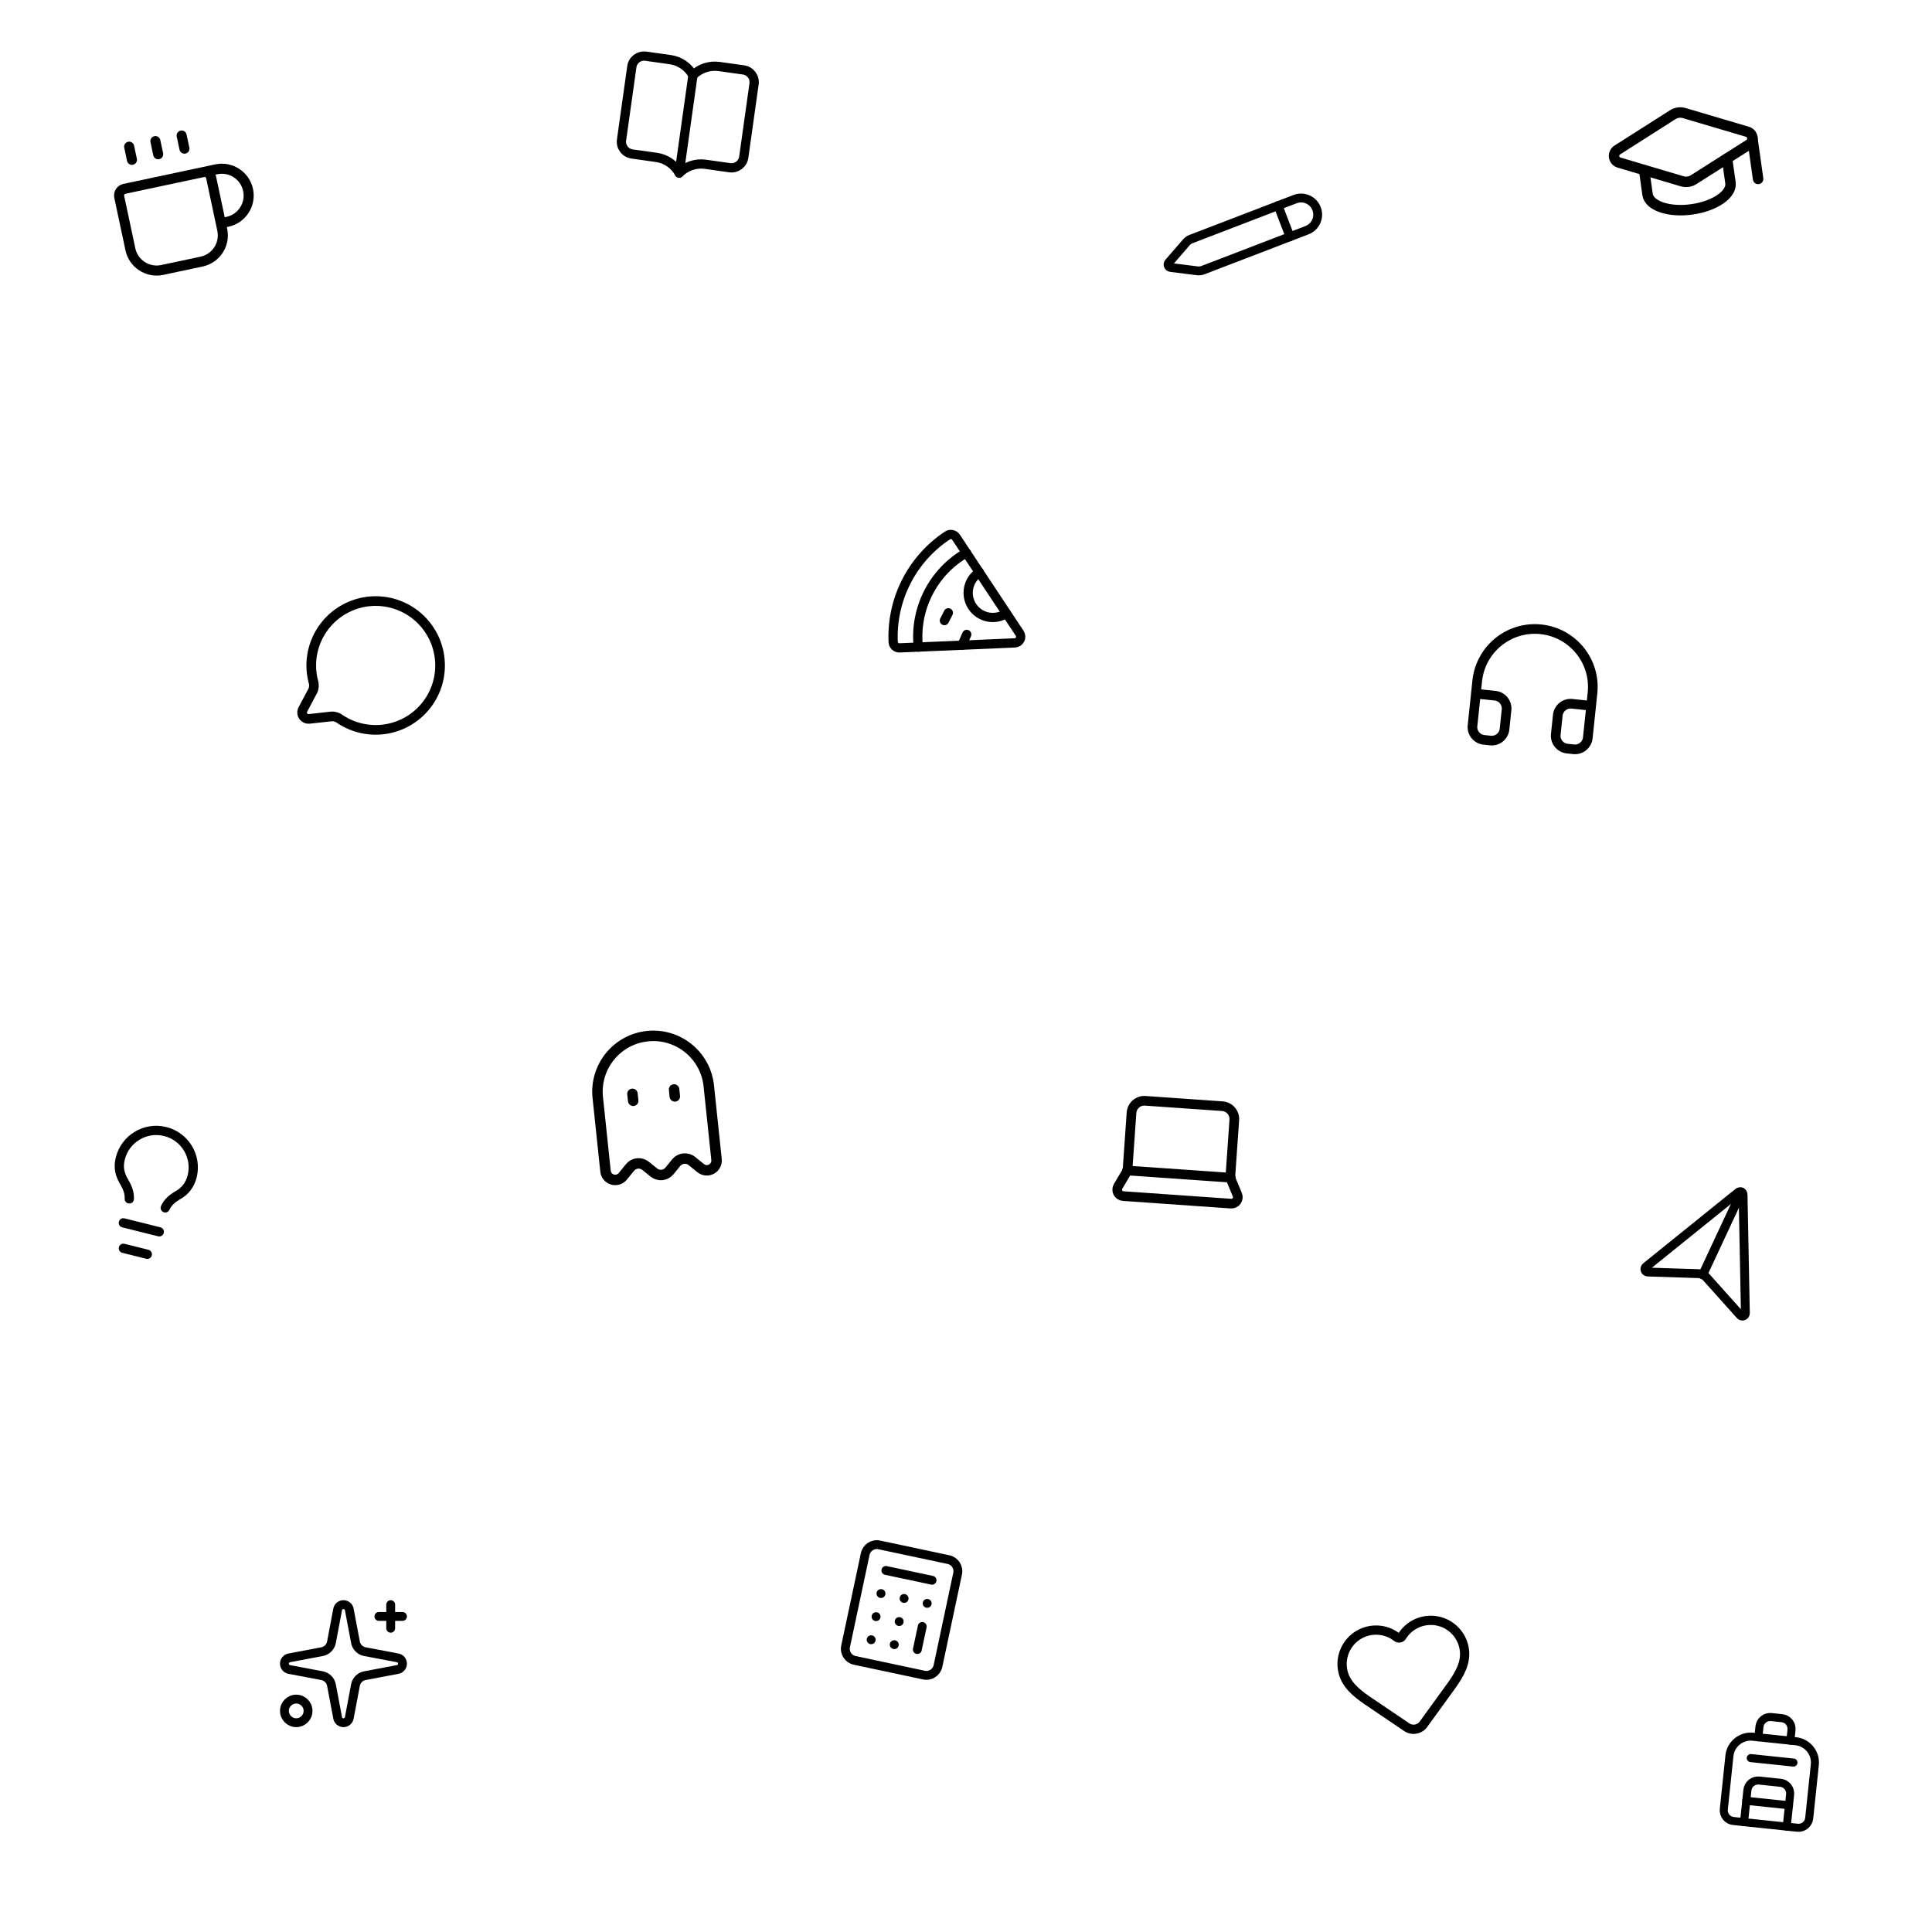
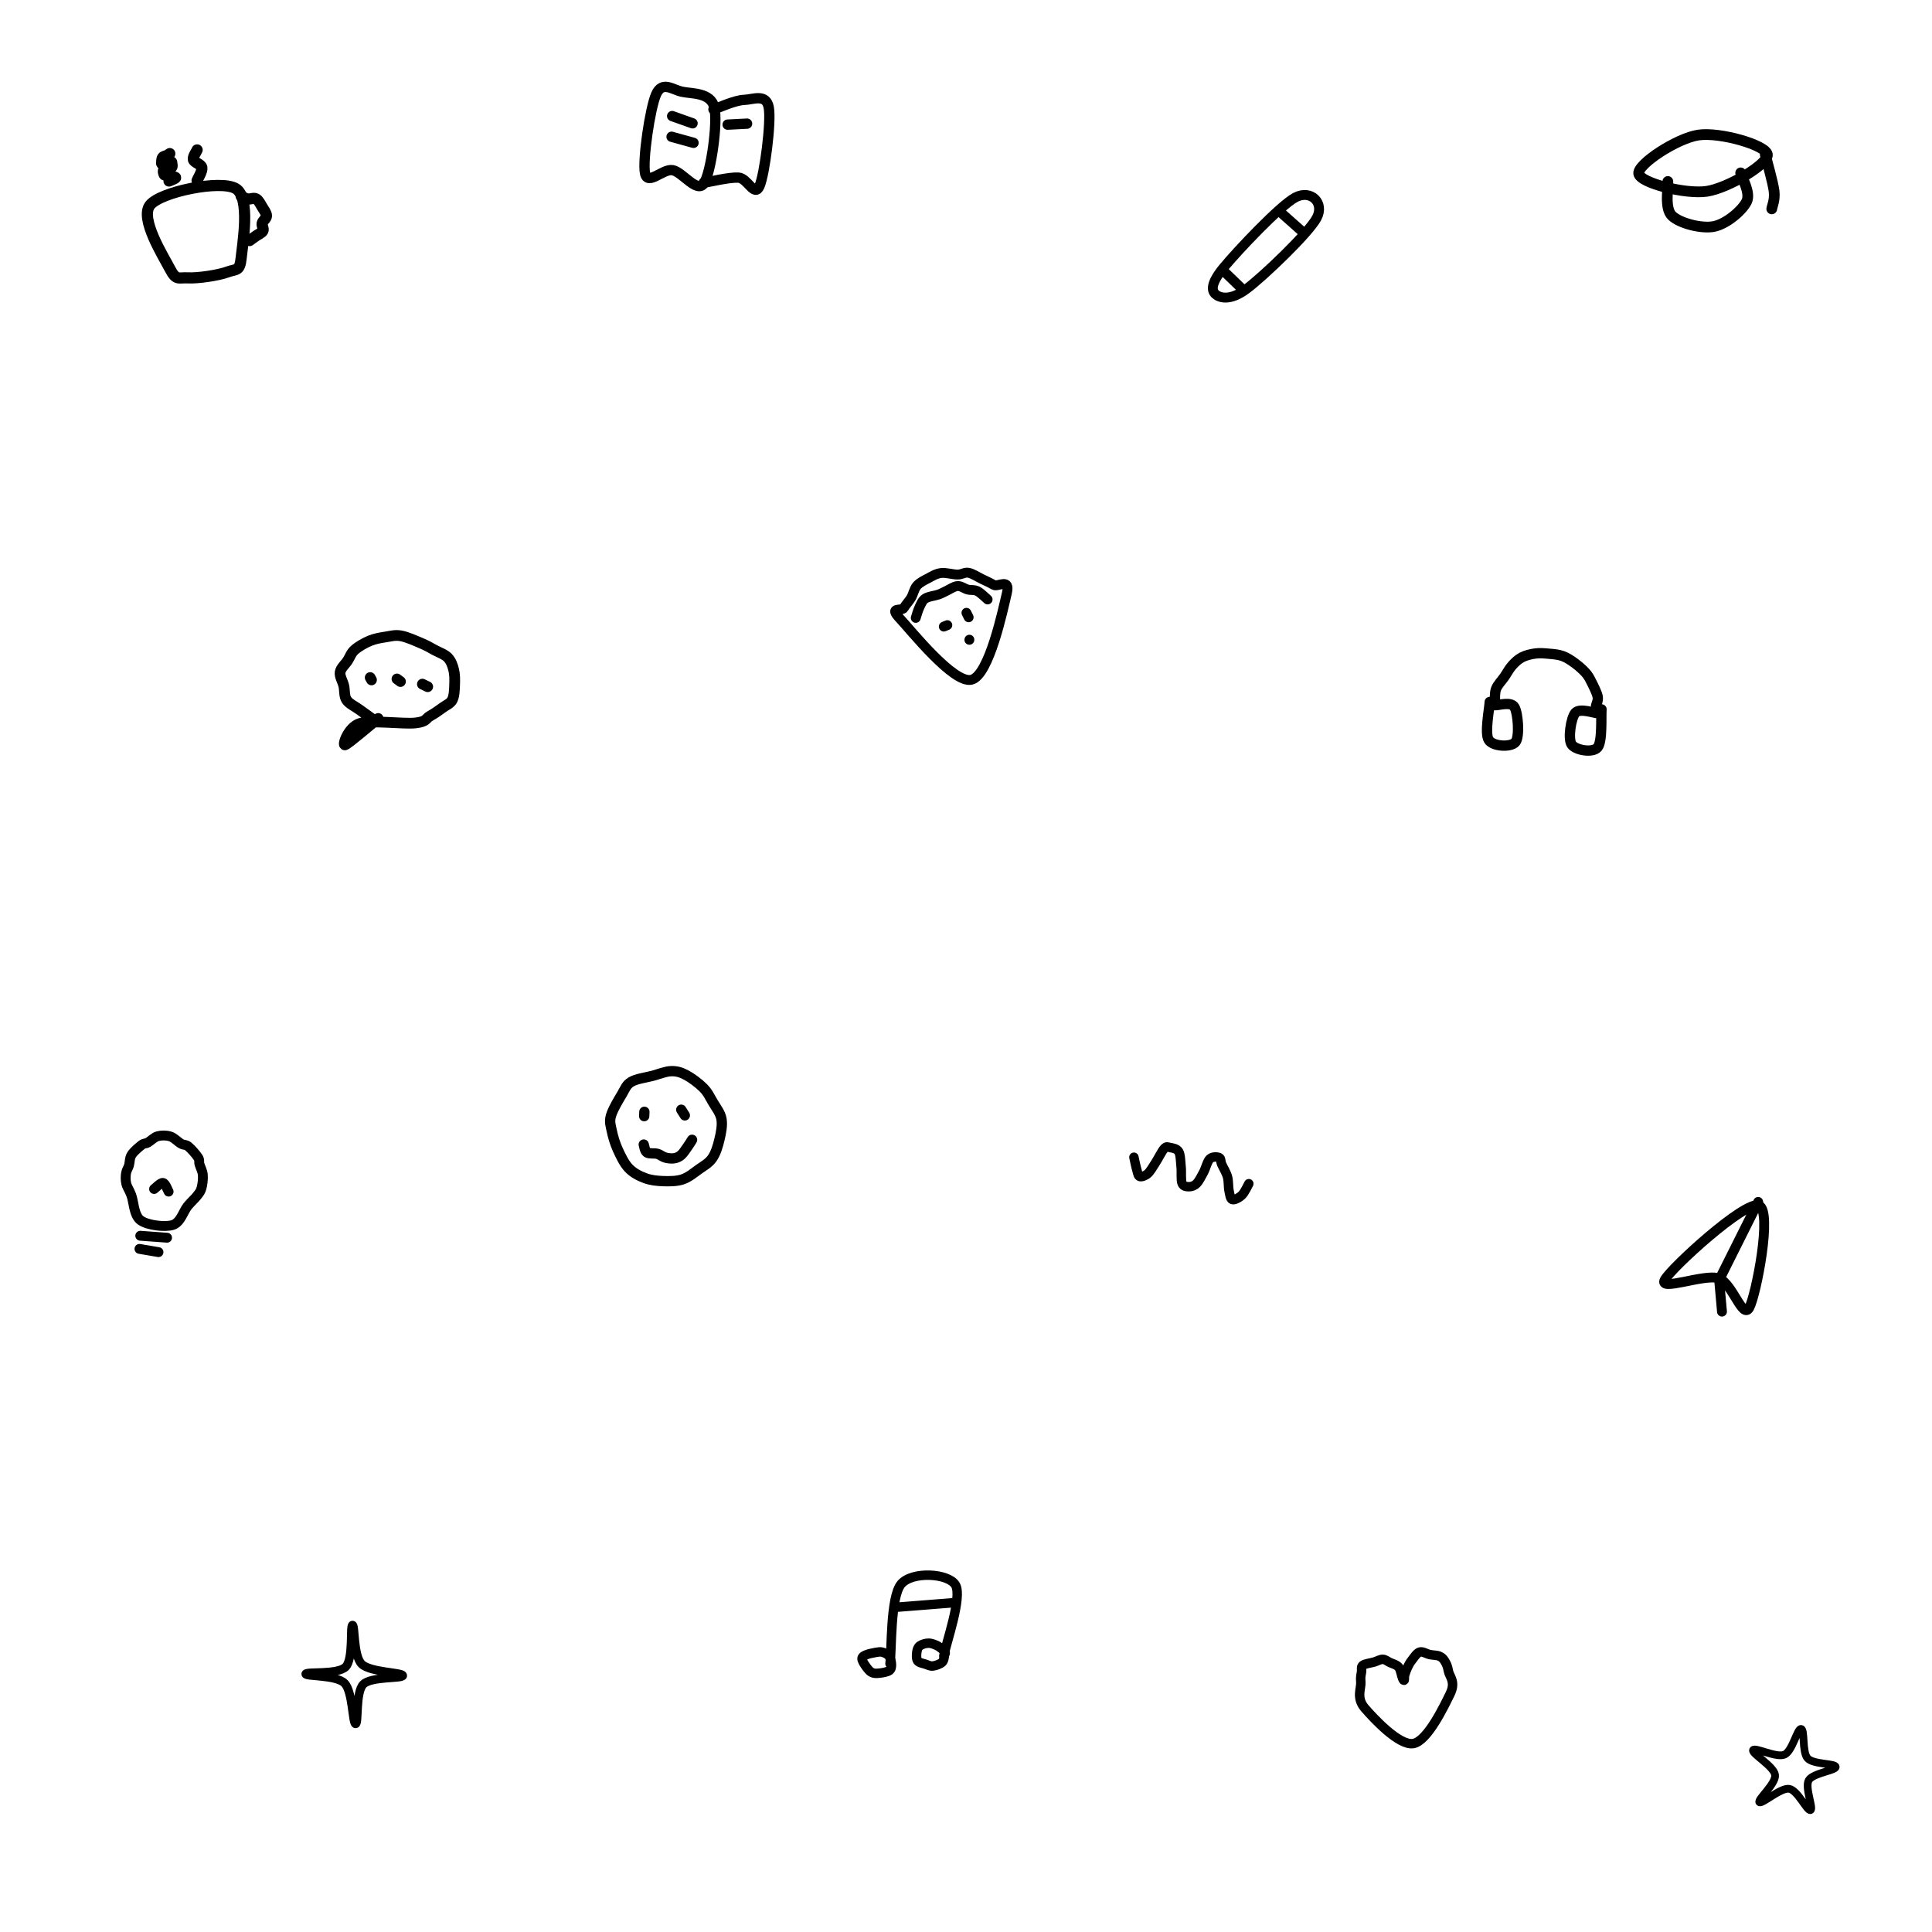
- <svg xmlns="http://www.w3.org/2000/svg" width="360" height="360" viewBox="0 0 360 360" fill="none" stroke="#000" stroke-width="1.5" stroke-linecap="round" stroke-linejoin="round">
+ <svg xmlns="http://www.w3.org/2000/svg" width="360" height="360" viewBox="0 0 360 360" fill="none" stroke="#000" stroke-width="1.6" stroke-linecap="round" stroke-linejoin="round">
  <g>
-     <g transform="translate(34 38) rotate(-12) scale(1.25) translate(-12 -12)">
-       <path d="M10 2v2" />
-       <path d="M14 2v2" />
-       <path d="M16 8a1 1 0 0 1 1 1v8a4 4 0 0 1-4 4H7a4 4 0 0 1-4-4V9a1 1 0 0 1 1-1h14a4 4 0 1 1 0 8h-1" />
-       <path d="M6 2v2" />
+     <g transform="translate(38 40) rotate(-10) scale(1.3) translate(-12 -12)">
+       <path d="M4.65 9.29C2.77 10.91 5.27 16.93 5.85 18.80C6.44 20.67 6.82 20.21 8.16 20.52C9.50 20.84 12.54 20.93 13.88 20.68C15.22 20.43 15.64 20.96 16.18 19.03C16.72 17.10 19.05 10.72 17.13 9.10C15.21 7.47 6.53 7.68 4.65 9.29Z" />
+       <path d="M17.72 10.32C17.86 10.41 18.22 10.75 18.56 10.87C18.90 11.00 19.45 10.82 19.76 11.07C20.07 11.31 20.23 11.89 20.40 12.33C20.57 12.77 20.86 13.33 20.80 13.72C20.73 14.10 20.15 14.32 20.01 14.66C19.86 15.00 20.13 15.48 19.92 15.75C19.71 16.03 19.10 16.15 18.75 16.33C18.39 16.50 17.95 16.71 17.79 16.79" />
+       <path d="M7.91 6.38C8.08 6.34 8.81 6.20 8.91 6.10C9.00 6.00 8.63 5.90 8.48 5.80C8.34 5.70 8.19 5.58 8.06 5.52C7.93 5.45 7.81 5.45 7.70 5.42C7.59 5.39 7.43 5.49 7.39 5.36C7.35 5.24 7.27 4.80 7.47 4.66C7.66 4.53 8.36 4.65 8.57 4.55C8.78 4.44 8.73 4.19 8.74 4.05C8.74 3.90 8.83 3.74 8.62 3.67C8.40 3.59 7.69 3.58 7.47 3.59C7.25 3.60 7.30 3.83 7.32 3.72C7.33 3.60 7.42 3.07 7.58 2.91C7.74 2.74 8.08 2.77 8.27 2.71C8.46 2.65 8.63 2.56 8.70 2.53" />
+       <path d="M11.88 7.02C12.05 6.74 12.88 5.82 12.88 5.31C12.88 4.80 11.92 4.41 11.88 3.97C11.85 3.53 12.53 2.91 12.65 2.69" />
    </g>
-     <g transform="translate(128 22) rotate(8) scale(1.15) translate(-12 -12)">
-       <path d="M12 5v16" />
-       <path d="M20.001 19A2 2 0 0022 17V5a2 2 0 00-1.999-2L16 3.002A5 5 0 0012 5a5 5 0 00-4-2H4a2 2 0 00-2 2v12a2 2 0 001.999 2H8a5 5 0 014 2 5 5 0 014-2z" />
+     <g transform="translate(132 26) rotate(7) scale(1.2) translate(-12 -12)">
+       <path d="M3.09 6.01C3.78 3.80 5.47 4.98 7.00 5.13C8.54 5.29 11.45 4.65 12.31 6.93C13.16 9.21 13.02 17.08 12.15 18.83C11.27 20.57 8.60 17.46 7.06 17.40C5.52 17.33 3.54 20.32 2.88 18.42C2.22 16.53 2.41 8.23 3.09 6.01Z" />
+       <path d="M12.21 7.26C12.96 6.92 15.31 5.45 16.73 5.22C18.14 5.00 20.03 3.77 20.70 5.93C21.38 8.10 21.32 16.31 20.76 18.20C20.20 20.10 18.79 17.21 17.35 17.30C15.90 17.40 12.97 18.51 12.09 18.75" />
+       <path d="M5.97 9.07C6.52 9.19 8.70 9.67 9.25 9.80" />
+       <path d="M6.27 12.27C6.85 12.36 9.19 12.70 9.77 12.79" />
+       <path d="M14.68 9.34C15.18 9.26 17.16 8.91 17.66 8.82" />
    </g>
-     <g transform="translate(232 44) rotate(24) scale(1.1) translate(-12 -12)">
-       <path d="M21.174 6.812a1 1 0 0 0-3.986-3.987L3.842 16.174a2 2 0 0 0-.5.83l-1.321 4.352a.5.5 0 0 0 .623.622l4.353-1.32a2 2 0 0 0 .83-.497z" />
-       <path d="m15 5 4 4" />
+     <g transform="translate(236 46) rotate(0) scale(1.15) translate(-12 -12)">
+       <path d="M3.70 19.65C3.09 19.07 2.92 17.92 5.08 15.31C7.24 12.70 14.16 5.33 16.67 3.99C19.18 2.66 21.45 4.85 20.13 7.32C18.81 9.79 11.51 16.76 8.77 18.81C6.03 20.87 4.32 20.23 3.70 19.65Z" />
+       <path d="M4.91 15.78C5.47 16.31 7.68 18.46 8.23 18.99" />
+       <path d="M14.15 6.29C14.81 6.87 17.44 9.21 18.10 9.80" />
    </g>
-     <g transform="translate(314 30) rotate(-8) scale(1.3) translate(-12 -12)">
-       <path d="M21.42 10.922a1 1 0 0 0-.019-1.838L12.83 5.18a2 2 0 0 0-1.66 0L2.6 9.08a1 1 0 0 0 0 1.832l8.57 3.908a2 2 0 0 0 1.66 0z" />
-       <path d="M22 10v6" />
-       <path d="M6 12.5V16a6 3 0 0 0 12 0v-3.5" />
+     <g transform="translate(318 34) rotate(-8) scale(1.25) translate(-12 -12)">
+       <path d="M2.16 9.28C2.16 7.87 8.55 4.85 11.78 4.83C15.01 4.80 21.54 7.71 21.55 9.13C21.55 10.54 15.07 13.28 11.84 13.31C8.61 13.33 2.17 10.69 2.16 9.28Z" />
+       <path d="M6.30 11.05C6.28 11.90 5.21 14.92 6.19 16.19C7.16 17.46 10.26 18.74 12.14 18.65C14.03 18.56 16.65 16.90 17.50 15.67C18.35 14.45 17.27 12.02 17.23 11.29" />
+       <path d="M21.24 9.13C21.33 10.06 21.80 13.32 21.78 14.68C21.75 16.03 21.19 16.82 21.07 17.25" />
    </g>
-     <g transform="translate(70 124) rotate(10) scale(1.2) translate(-12 -12)">
-       <path d="M2.992 16.342a2 2 0 0 1 .094 1.167l-1.065 3.29a1 1 0 0 0 1.236 1.168l3.413-.998a2 2 0 0 1 1.099.092 10 10 0 1 0-4.777-4.719" />
+     <g transform="translate(74 128) rotate(6) scale(1.25) translate(-12 -12)">
+       <path d="M9.22 17.36C8.82 17.13 7.56 16.42 6.81 15.98C6.06 15.54 5.17 15.27 4.71 14.72C4.26 14.17 4.31 13.35 4.08 12.68C3.85 12.01 3.29 11.34 3.32 10.71C3.35 10.07 3.96 9.45 4.26 8.86C4.56 8.27 4.63 7.70 5.13 7.16C5.63 6.61 6.52 5.97 7.26 5.57C8.01 5.17 8.83 4.95 9.59 4.75C10.34 4.55 10.90 4.30 11.79 4.37C12.68 4.43 14.04 4.89 14.91 5.15C15.78 5.41 16.30 5.66 16.99 5.95C17.68 6.23 18.54 6.42 19.06 6.86C19.58 7.30 19.87 7.91 20.11 8.56C20.35 9.22 20.45 10.06 20.49 10.81C20.54 11.56 20.61 12.47 20.38 13.06C20.14 13.65 19.61 13.88 19.10 14.34C18.59 14.80 17.98 15.35 17.33 15.80C16.69 16.26 16.96 16.69 15.24 17.06C13.53 17.43 8.72 17.28 7.04 18.00C5.37 18.73 4.74 21.58 5.18 21.40C5.62 21.23 8.93 17.71 9.68 16.97" />
+       <path d="M7.86 11.03C7.90 11.08 8.05 11.30 8.09 11.36" />
+       <path d="M11.85 10.82C11.95 10.87 12.32 11.09 12.41 11.15" />
+       <path d="M15.70 11.19C15.84 11.24 16.39 11.44 16.53 11.49" />
    </g>
-     <g transform="translate(176 112) rotate(-18) scale(1.15) translate(-12 -12)">
-       <path d="m12 14-1 1" />
-       <path d="m13.75 18.25-1.25 1.42" />
-       <path d="M17.775 5.654a15.68 15.68 0 0 0-12.121 12.12" />
-       <path d="M18.8 9.3a1 1 0 0 0 2.1 7.7" />
-       <path d="M21.964 20.732a1 1 0 0 1-1.232 1.232l-18-5a1 1 0 0 1-.695-1.232A19.68 19.68 0 0 1 15.732 2.037a1 1 0 0 1 1.232.695z" />
+     <g transform="translate(178 116) rotate(-14) scale(1.15) translate(-12 -12)">
+       <path d="M12.29 21.63C9.31 21.58 4.71 11.45 3.41 9.13C2.11 6.81 4.04 8.15 4.48 7.70C4.91 7.24 5.54 6.88 6.03 6.38C6.52 5.88 6.84 5.10 7.42 4.70C8.00 4.30 8.81 4.14 9.52 3.97C10.24 3.79 10.92 3.56 11.71 3.66C12.50 3.75 13.53 4.38 14.25 4.55C14.98 4.73 15.43 4.42 16.04 4.70C16.65 4.97 17.34 5.74 17.92 6.22C18.50 6.70 18.97 7.06 19.53 7.60C20.08 8.13 22.46 7.07 21.26 9.41C20.05 11.74 15.26 21.67 12.29 21.63Z" />
+       <path d="M5.97 9.72C6.14 9.46 6.61 8.61 6.99 8.16C7.37 7.71 7.67 7.24 8.24 7.04C8.82 6.84 9.86 7.00 10.44 6.94C11.03 6.89 11.20 6.80 11.76 6.70C12.31 6.60 13.20 6.25 13.78 6.35C14.36 6.45 14.76 7.04 15.25 7.30C15.73 7.56 16.25 7.54 16.71 7.93C17.16 8.31 17.78 9.35 17.99 9.64" />
+       <path d="M10.04 12.19C10.14 12.17 10.54 12.12 10.65 12.10" />
+       <path d="M13.54 15.27C13.54 15.27 13.55 15.26 13.55 15.25" />
+       <path d="M14.14 10.91C14.17 11.04 14.28 11.57 14.31 11.70" />
    </g>
-     <g transform="translate(286 128) rotate(6) scale(1.2) translate(-12 -12)">
-       <path d="M3 14h3a2 2 0 0 1 2 2v3a2 2 0 0 1-2 2H5a2 2 0 0 1-2-2v-7a9 9 0 0 1 18 0v7a2 2 0 0 1-2 2h-1a2 2 0 0 1-2-2v-3a2 2 0 0 1 2-2h3" />
+     <g transform="translate(288 130) rotate(4) scale(1.2) translate(-12 -12)">
+       <path d="M4.19 13.18C4.20 12.85 4.03 11.84 4.23 11.18C4.43 10.52 5.02 9.84 5.40 9.21C5.77 8.58 6.04 7.93 6.46 7.39C6.87 6.86 7.32 6.36 7.89 6.01C8.47 5.65 9.24 5.41 9.93 5.27C10.62 5.13 11.34 5.14 12.05 5.16C12.76 5.17 13.50 5.17 14.19 5.37C14.87 5.56 15.54 5.95 16.16 6.34C16.78 6.73 17.44 7.24 17.90 7.68C18.35 8.13 18.53 8.39 18.88 8.99C19.24 9.59 19.88 10.64 20.05 11.26C20.22 11.88 19.92 12.46 19.90 12.71" />
+       <path d="M3.39 13.27C3.43 14.25 2.91 18.18 3.65 19.17C4.38 20.16 7.21 20.09 7.82 19.20C8.43 18.31 7.90 14.73 7.29 13.82C6.69 12.90 4.72 13.74 4.21 13.72" />
+       <path d="M20.79 13.21C20.76 14.20 21.31 18.19 20.59 19.15C19.88 20.11 17.16 19.81 16.53 18.96C15.89 18.11 16.14 14.90 16.76 14.04C17.38 13.19 19.68 13.87 20.26 13.84" />
    </g>
-     <g transform="translate(28 222) rotate(14) scale(1.15) translate(-12 -12)">
-       <path d="M15 14c.2-1 .7-1.7 1.5-2.5 1-.9 1.5-2.2 1.5-3.5A6 6 0 0 0 6 8c0 1 .2 2.2 1.5 3.5.7.7 1.3 1.5 1.5 2.5" />
-       <path d="M9 18h6" />
-       <path d="M10 22h4" />
+     <g transform="translate(30 222) rotate(10) scale(1.15) translate(-12 -12)">
+       <path d="M7.35 13.41C6.80 12.50 6.48 12.30 6.24 11.74C6.00 11.19 5.92 10.59 5.91 10.09C5.90 9.59 6.09 9.27 6.16 8.76C6.22 8.24 6.03 7.59 6.28 6.99C6.52 6.38 7.24 5.54 7.61 5.13C7.99 4.73 8.16 4.87 8.54 4.56C8.93 4.25 9.36 3.55 9.92 3.29C10.49 3.02 11.27 2.88 11.93 2.97C12.59 3.05 13.34 3.64 13.86 3.82C14.39 4.01 14.58 3.78 15.09 4.06C15.61 4.35 16.58 5.12 16.96 5.54C17.35 5.96 17.17 6.15 17.38 6.59C17.59 7.03 18.05 7.57 18.21 8.19C18.38 8.82 18.43 9.76 18.37 10.34C18.31 10.93 18.15 11.16 17.87 11.70C17.58 12.25 17.17 12.71 16.66 13.60C16.15 14.49 16.00 16.43 14.82 17.03C13.64 17.63 10.81 17.80 9.56 17.19C8.32 16.59 7.91 14.31 7.35 13.41Z" />
+       <path d="M9.94 19.66C10.66 19.59 13.55 19.29 14.27 19.22" />
+       <path d="M10.18 21.78C10.70 21.78 12.79 21.76 13.31 21.76" />
+       <path d="M10.83 11.81C11.04 11.60 11.69 10.59 12.08 10.59C12.48 10.59 13.03 11.61 13.22 11.82" />
    </g>
-     <g transform="translate(122 206) rotate(-6) scale(1.3) translate(-12 -12)">
-       <path d="M15 10v1" />
-       <path d="M7.528 20.472a1.6 1.6 0 012.277 0l1.057 1.056a1.6 1.6 0 002.276 0l1.057-1.056a1.6 1.6 0 012.277 0l1.114 1.114a1.4 1.4 0 002.414-1V10a8 8 0 00-16 0v10.586a1.4 1.4 0 002.414 1z" />
-       <path d="M9 10v1" />
+     <g transform="translate(124 210) rotate(-6) scale(1.2) translate(-12 -12)">
+       <path d="M20.78 11.69C20.85 12.67 20.47 13.86 20.12 14.84C19.78 15.82 19.33 16.87 18.72 17.58C18.11 18.28 17.29 18.62 16.46 19.08C15.64 19.55 14.72 20.17 13.77 20.37C12.82 20.58 11.71 20.45 10.75 20.32C9.79 20.18 8.86 19.99 8.01 19.56C7.16 19.14 6.27 18.56 5.65 17.75C5.02 16.94 4.60 15.69 4.26 14.69C3.93 13.69 3.74 12.64 3.65 11.76C3.57 10.88 3.39 10.33 3.75 9.41C4.11 8.48 5.19 7.05 5.81 6.23C6.42 5.40 6.62 4.86 7.45 4.47C8.29 4.08 9.78 4.05 10.83 3.89C11.89 3.72 12.93 3.40 13.80 3.47C14.66 3.54 15.26 3.79 16.04 4.31C16.82 4.83 17.87 5.80 18.49 6.58C19.11 7.35 19.35 8.12 19.74 8.97C20.12 9.82 20.72 10.71 20.78 11.69Z" />
+       <path d="M8.99 9.31C8.97 9.42 8.90 9.87 8.89 9.98" />
+       <path d="M14.72 9.59C14.79 9.74 15.10 10.36 15.18 10.52" />
+       <path d="M15.90 14.41C15.77 14.58 15.43 15.03 15.11 15.39C14.79 15.75 14.36 16.30 13.99 16.57C13.61 16.83 13.26 16.95 12.85 16.97C12.43 17.00 11.91 16.88 11.49 16.72C11.07 16.56 10.77 16.19 10.31 16.01C9.84 15.83 9.05 15.90 8.73 15.63C8.40 15.35 8.42 14.57 8.36 14.36" />
    </g>
-     <g transform="translate(220 214) rotate(4) scale(1.2) translate(-12 -12)">
-       <path d="M18 5a2 2 0 0 1 2 2v8.526a2 2 0 0 0 .212.897l1.068 2.127a1 1 0 0 1-.9 1.45H3.62a1 1 0 0 1-.9-1.45l1.068-2.127A2 2 0 0 0 4 15.526V7a2 2 0 0 1 2-2z" />
-       <path d="M20.054 15.987H3.946" />
+     <g transform="translate(222 218) rotate(12) scale(1.1) translate(-12 -12)">
+       <path d="M2.03 11.92C2.19 12.27 2.72 13.50 3.00 14.00C3.27 14.50 3.38 14.88 3.70 14.91C4.01 14.93 4.55 14.62 4.90 14.15C5.25 13.69 5.48 12.89 5.79 12.10C6.10 11.31 6.43 9.93 6.74 9.42C7.05 8.91 7.23 9.04 7.65 9.04C8.07 9.03 8.84 8.95 9.26 9.42C9.68 9.89 9.91 11.02 10.19 11.87C10.47 12.73 10.59 14.05 10.93 14.55C11.27 15.05 11.81 14.94 12.21 14.86C12.61 14.78 13.03 14.54 13.35 14.06C13.66 13.57 13.88 12.71 14.10 11.95C14.32 11.19 14.33 10.00 14.67 9.51C15.02 9.01 15.82 8.90 16.18 8.98C16.54 9.06 16.48 9.51 16.82 9.99C17.16 10.47 17.86 11.18 18.22 11.87C18.58 12.56 18.70 13.52 18.97 14.12C19.24 14.72 19.45 15.42 19.83 15.47C20.21 15.51 20.90 14.92 21.26 14.39C21.62 13.85 21.88 12.61 22.00 12.26" />
    </g>
-     <g transform="translate(318 236) rotate(-20) scale(1.1) translate(-12 -12)">
-       <path d="M14.536 21.686a.5.5 0 0 0 .937-.024l6.5-19a.496.496 0 0 0-.635-.635l-19 6.5a.5.5 0 0 0-.024.937l7.93 3.18a2 2 0 0 1 1.112 1.11z" />
-       <path d="m21.854 2.147-10.94 10.939" />
+     <g transform="translate(320 236) rotate(-16) scale(1.15) translate(-12 -12)">
+       <path d="M3.22 11.72C4.81 10.13 19.20 2.97 21.18 4.33C23.17 5.68 16.72 18.26 15.13 19.85C13.54 21.44 13.63 15.23 11.65 13.88C9.66 12.52 1.63 13.31 3.22 11.72Z" />
+       <path d="M21.25 3.76C19.67 5.49 13.33 12.39 11.74 14.11" />
+       <path d="M11.72 13.98C11.55 14.85 10.88 18.35 10.71 19.23" />
    </g>
-     <g transform="translate(64 310) rotate(0) scale(1.1) translate(-12 -12)">
-       <path d="M11.017 2.814a1 1 0 0 1 1.966 0l1.051 5.558a2 2 0 0 0 1.594 1.594l5.558 1.051a1 1 0 0 1 0 1.966l-5.558 1.051a2 2 0 0 0-1.594 1.594l-1.051 5.558a1 1 0 0 1-1.966 0l-1.051-5.558a2 2 0 0 0-1.594-1.594l-5.558-1.051a1 1 0 0 1 0-1.966l5.558-1.051a2 2 0 0 0 1.594-1.594z" />
-       <path d="M20 2v4" />
-       <path d="M22 4h-4" />
-       <circle cx="4" cy="20" r="2" />
+     <g transform="translate(66 312) rotate(0) scale(1) translate(-12 -12)">
+       <path d="M11.68 2.81C12.17 2.73 11.82 8.50 13.39 10.07C14.95 11.63 21.00 11.59 21.05 12.22C21.10 12.85 15.16 12.35 13.69 13.85C12.22 15.35 12.84 21.25 12.26 21.22C11.67 21.19 11.74 15.19 10.20 13.64C8.65 12.09 2.93 12.43 2.97 11.92C3.01 11.41 8.98 12.09 10.43 10.58C11.88 9.06 11.19 2.90 11.68 2.81Z" />
    </g>
-     <g transform="translate(168 300) rotate(12) scale(1.1) translate(-12 -12)">
-       <rect width="16" height="20" x="4" y="2" rx="2" />
-       <line x1="8" x2="16" y1="6" y2="6" />
-       <line x1="16" x2="16" y1="14" y2="18" />
-       <path d="M16 10h.01" />
-       <path d="M12 10h.01" />
-       <path d="M8 10h.01" />
-       <path d="M12 14h.01" />
-       <path d="M8 14h.01" />
-       <path d="M12 18h.01" />
-       <path d="M8 18h.01" />
+     <g transform="translate(170 304) rotate(8) scale(1.1) translate(-12 -12)">
+       <path d="M9.01 17.92C9.01 15.65 7.48 6.78 9.00 4.32C10.52 1.87 16.67 1.36 18.14 3.19C19.62 5.02 17.91 13.31 17.86 15.33" />
+       <path d="M9.28 18.04C9.34 18.44 9.36 18.81 9.05 19.11C8.74 19.40 7.90 19.67 7.41 19.78C6.92 19.90 6.53 19.97 6.11 19.81C5.69 19.65 5.23 19.17 4.91 18.82C4.59 18.48 4.22 18.03 4.20 17.73C4.17 17.44 4.39 17.26 4.74 17.04C5.10 16.81 5.87 16.53 6.32 16.39C6.77 16.25 7.07 16.13 7.46 16.18C7.86 16.23 8.37 16.37 8.67 16.68C8.97 16.99 9.22 17.63 9.28 18.04Z" />
+       <path d="M17.96 15.19C17.93 15.49 18.01 16.12 17.72 16.47C17.44 16.82 16.71 17.19 16.26 17.31C15.80 17.42 15.44 17.27 14.99 17.18C14.54 17.10 13.87 17.10 13.58 16.80C13.29 16.49 13.24 15.79 13.24 15.36C13.24 14.94 13.30 14.53 13.59 14.23C13.89 13.94 14.51 13.64 15.01 13.58C15.52 13.51 16.13 13.67 16.62 13.84C17.10 14.02 17.70 14.42 17.92 14.64C18.14 14.87 17.99 14.88 17.96 15.19Z" />
+       <path d="M8.99 8.26C10.52 7.92 16.61 6.57 18.13 6.23" />
    </g>
-     <g transform="translate(262 312) rotate(-10) scale(1.15) translate(-12 -12)">
-       <path d="M2 9.5a5.5 5.5 0 0 1 9.591-3.676.56.56 0 0 0 .818 0A5.49 5.49 0 0 1 22 9.5c0 2.29-1.5 4-3 5.5l-5.492 5.313a2 2 0 0 1-3 .019L5 15c-1.5-1.5-3-3.2-3-5.5" />
+     <g transform="translate(262 316) rotate(-8) scale(1.1) translate(-12 -12)">
+       <path d="M12.09 20.17C9.64 20.23 6.00 14.97 4.77 13.06C3.55 11.14 4.67 9.68 4.73 8.65C4.78 7.63 4.98 7.38 5.10 6.91C5.23 6.45 5.09 6.07 5.48 5.85C5.87 5.63 6.87 5.66 7.45 5.57C8.03 5.48 8.52 5.25 8.96 5.32C9.39 5.40 9.65 5.73 10.06 6.01C10.48 6.29 11.14 6.53 11.44 7.02C11.73 7.50 11.71 8.55 11.82 8.93C11.92 9.31 11.98 9.39 12.06 9.32C12.13 9.24 12.12 8.81 12.26 8.47C12.41 8.13 12.66 7.64 12.92 7.25C13.18 6.86 13.43 6.50 13.84 6.12C14.24 5.74 14.81 5.05 15.33 4.97C15.84 4.89 16.42 5.44 16.95 5.63C17.47 5.82 18.10 5.88 18.49 6.11C18.88 6.35 19.09 6.58 19.29 7.04C19.49 7.50 19.66 7.91 19.69 8.85C19.72 9.78 20.72 10.78 19.46 12.67C18.19 14.55 14.53 20.10 12.09 20.17Z" />
    </g>
-     <g transform="translate(330 330) rotate(6) scale(1) translate(-12 -12)">
-       <path d="M4 10a4 4 0 0 1 4-4h8a4 4 0 0 1 4 4v10a2 2 0 0 1-2 2H6a2 2 0 0 1-2-2z" />
-       <path d="M8 10h8" />
-       <path d="M8 18h8" />
-       <path d="M8 22v-6a2 2 0 0 1 2-2h4a2 2 0 0 1 2 2v6" />
-       <path d="M9 6V4a2 2 0 0 1 2-2h2a2 2 0 0 1 2 2v2" />
+     <g transform="translate(334 330) rotate(10) scale(0.9) translate(-12 -12)">
+       <path d="M12.25 3.11C13.06 3.09 13.23 7.78 14.63 8.87C16.04 9.95 20.50 8.87 20.67 9.61C20.84 10.34 16.25 11.67 15.65 13.29C15.05 14.90 17.70 18.91 17.09 19.32C16.47 19.73 13.75 15.71 11.96 15.75C10.18 15.79 6.94 19.93 6.38 19.55C5.82 19.16 9.13 15.17 8.60 13.44C8.07 11.71 3.01 9.91 3.21 9.16C3.41 8.42 8.27 9.96 9.78 8.95C11.29 7.94 11.45 3.12 12.25 3.11Z" />
    </g>
  </g>
</svg>
